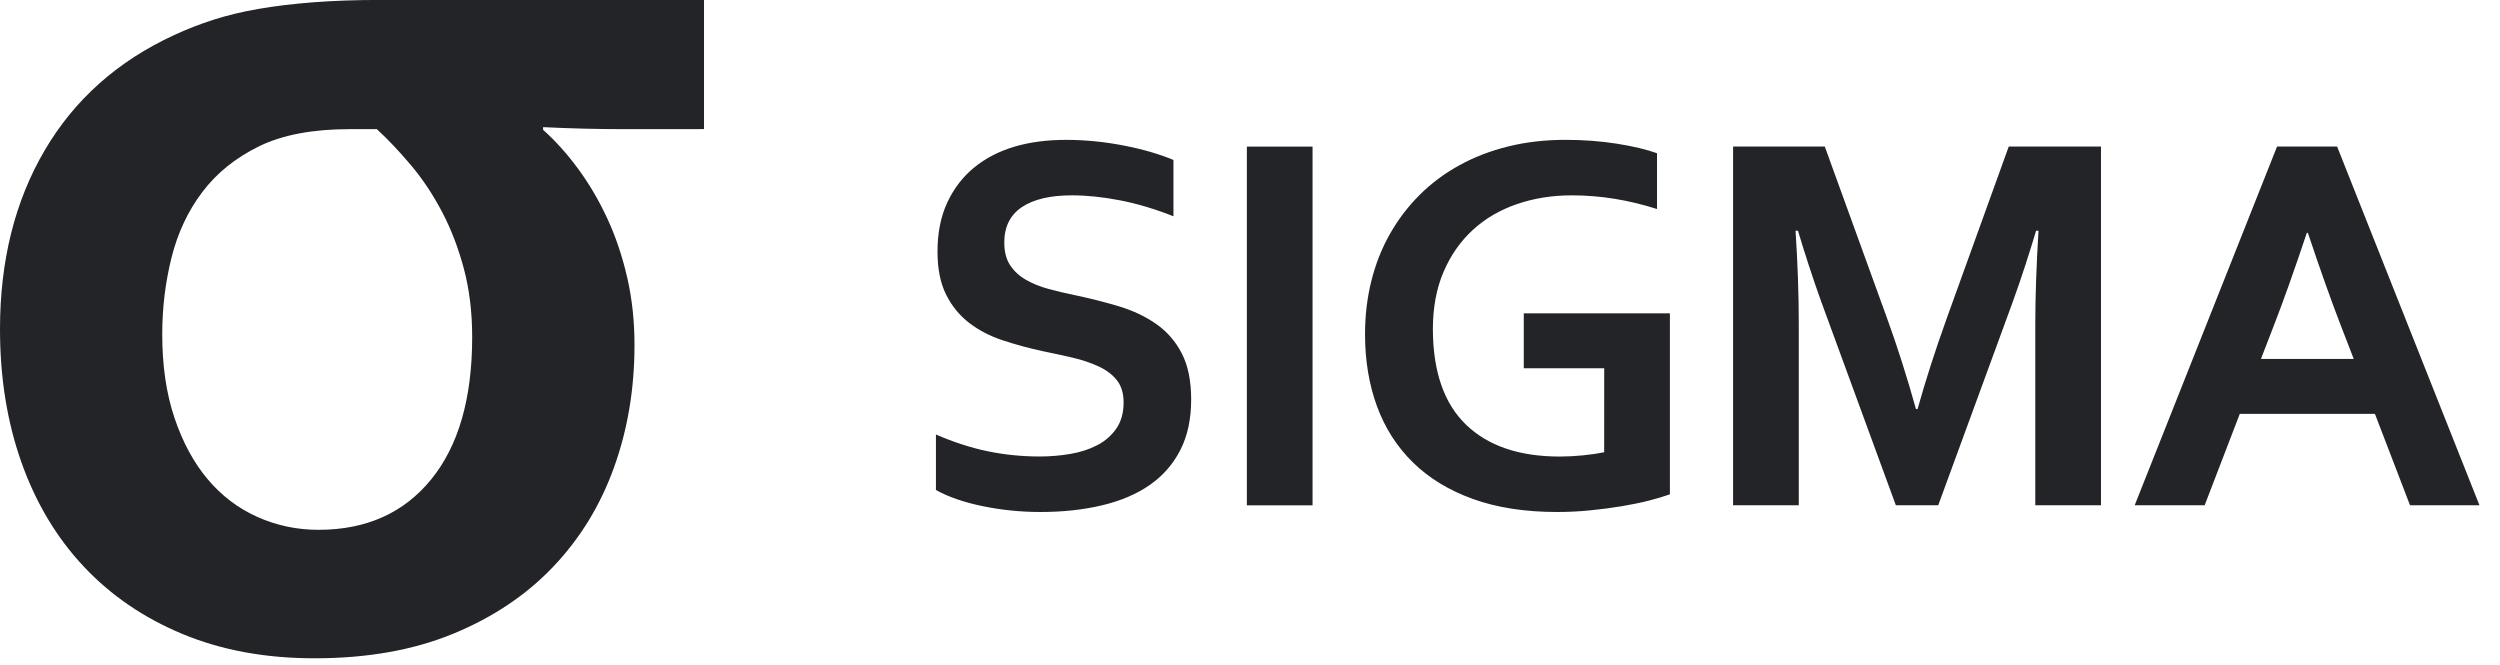
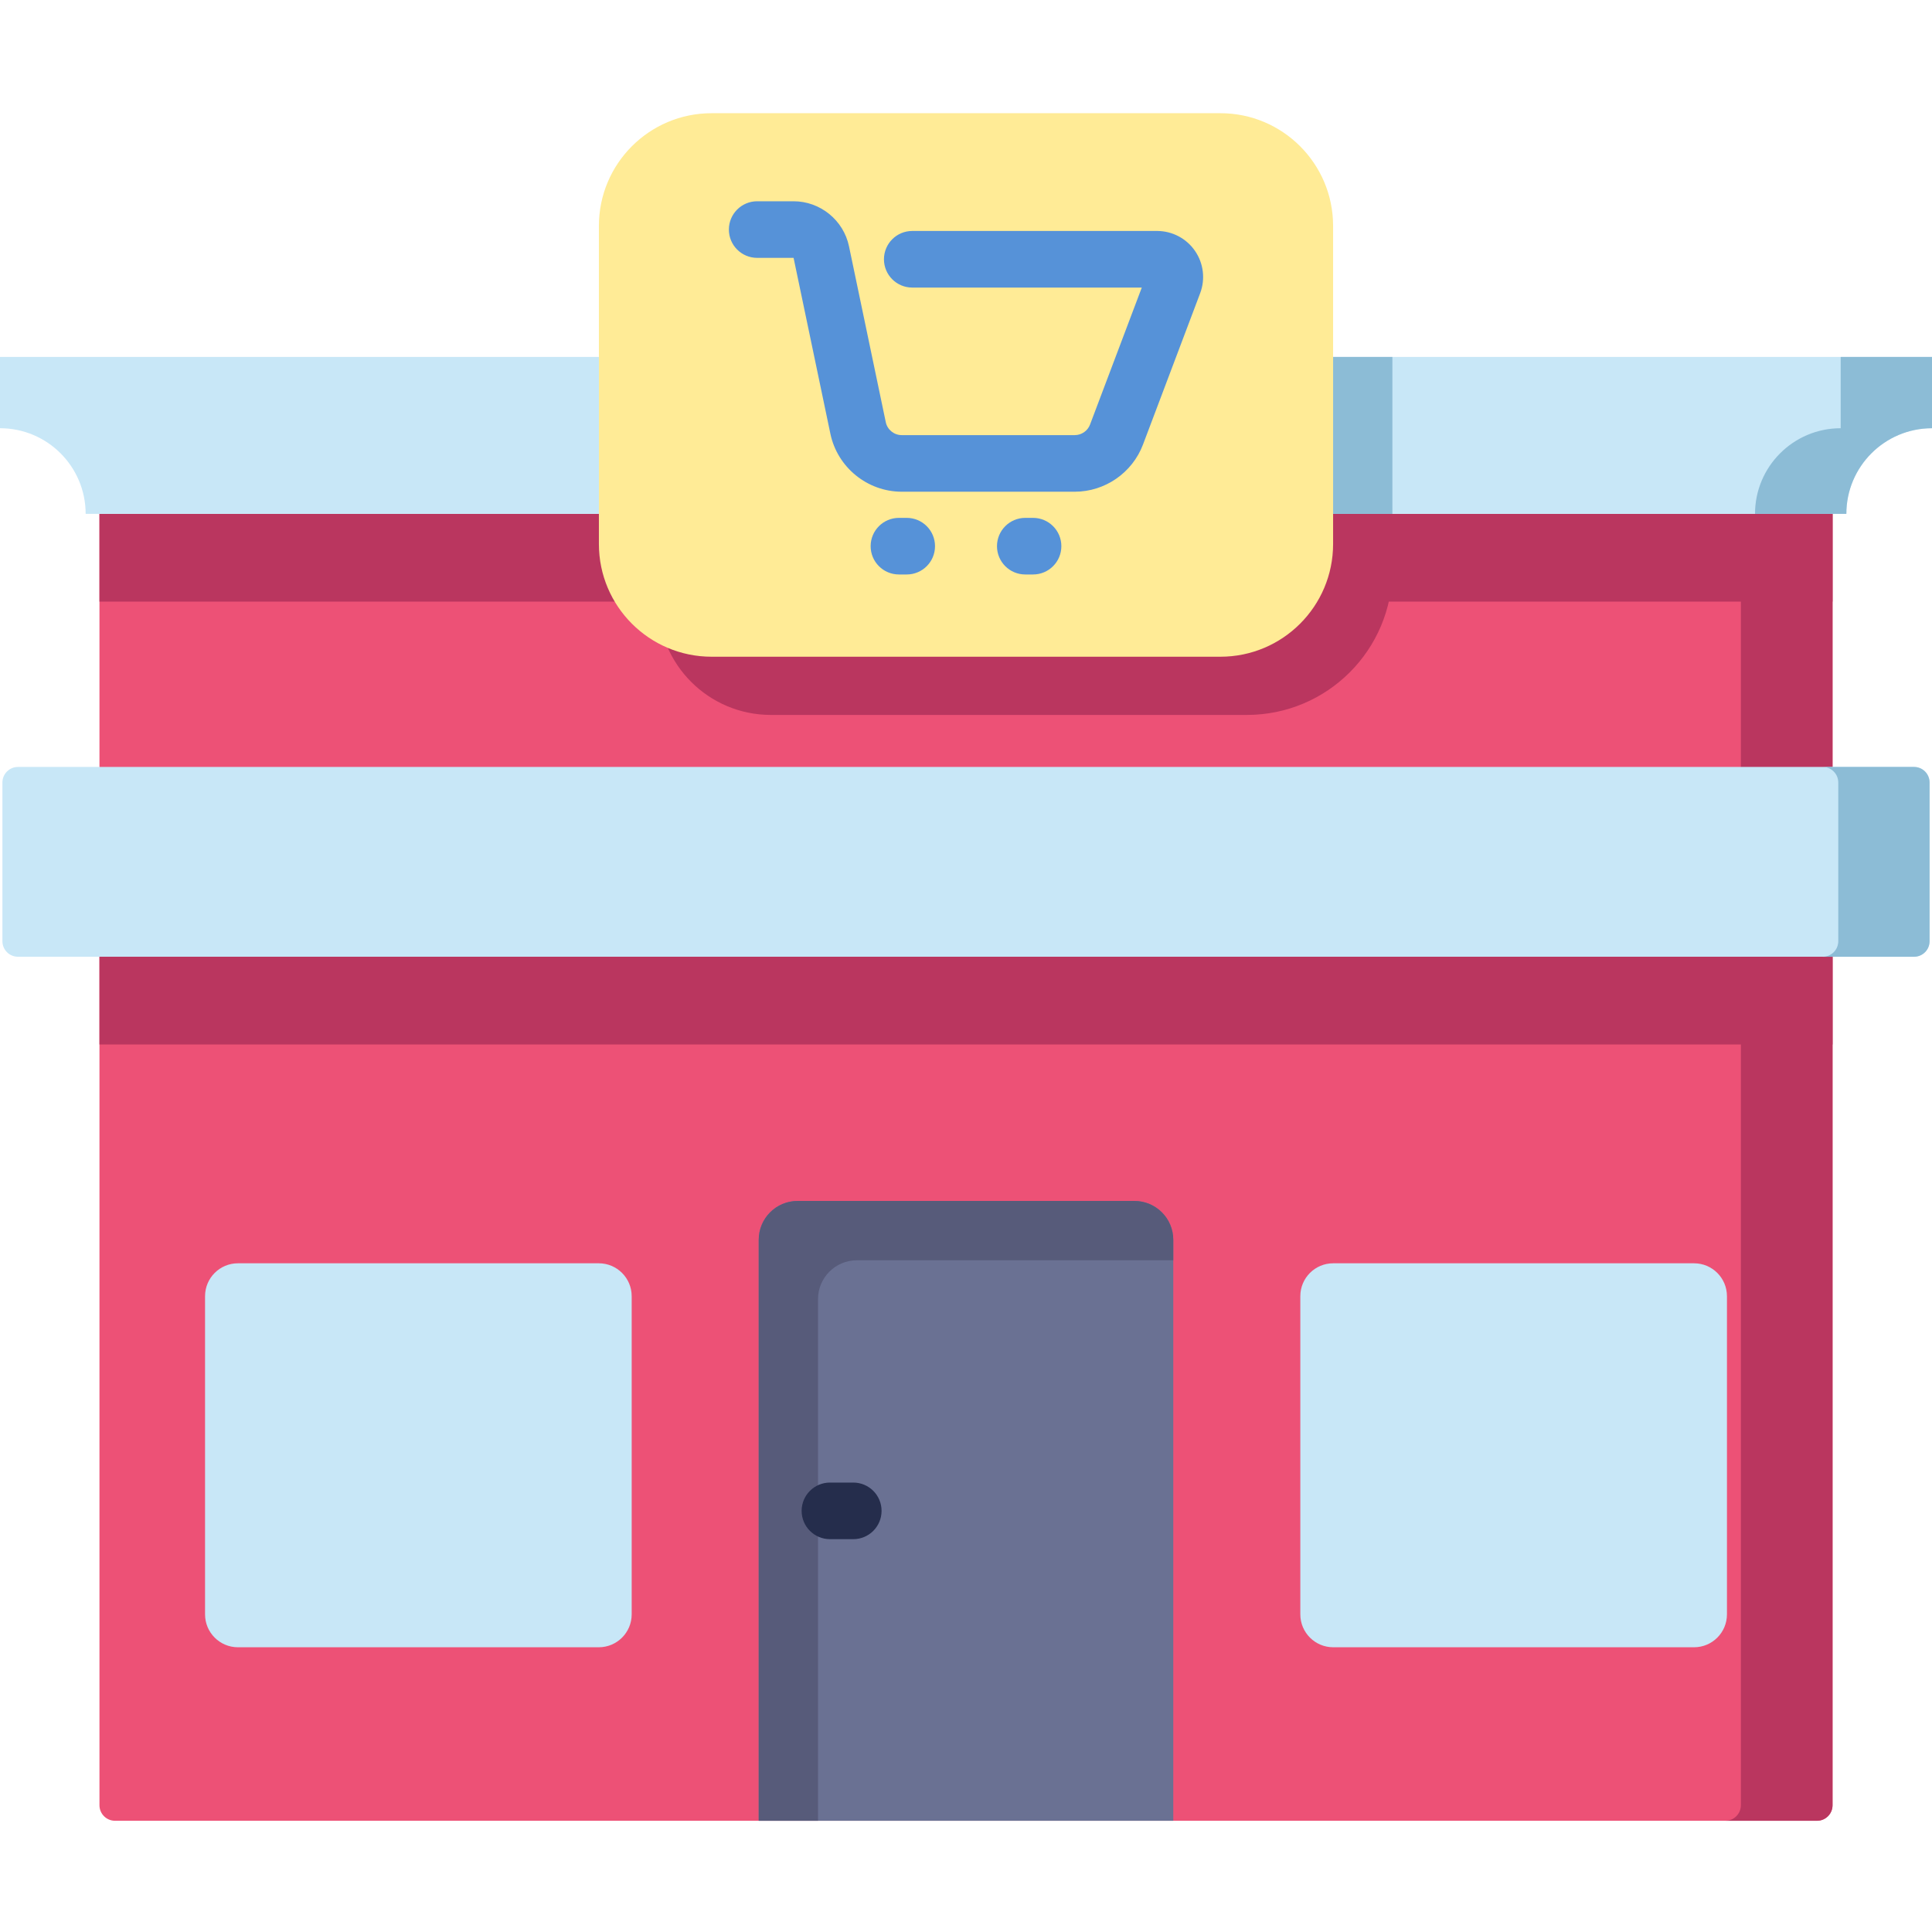
- <svg xmlns="http://www.w3.org/2000/svg" height="25" viewBox="0 0 94 25" width="94">
-   <g fill="#232428" fill-rule="evenodd" transform="translate(0 -1)">
-     <path d="m42.247 16.129c0-.343-.084-.62-.252-.832-.168-.212-.397-.385-.686-.519-.289-.134-.613-.244-.973-.328-.36-.084-.738-.166-1.134-.247-.524-.114-1.025-.25-1.502-.408s-.897-.376-1.26-.655c-.363-.279-.652-.633-.867-1.064-.215-.43-.323-.968-.323-1.613 0-.712.124-1.332.373-1.86.249-.528.586-.964 1.013-1.311.427-.346.928-.605 1.502-.776.575-.171 1.222-.257 1.941-.257s1.442.071 2.168.212c.726.141 1.351.323 1.875.544v2.117c-.699-.276-1.369-.476-2.011-.6-.642-.124-1.245-.187-1.81-.187-.813 0-1.44.148-1.88.444s-.66.739-.66 1.331c0 .343.072.625.217.847.145.222.341.405.59.549.249.145.534.26.857.348.323.087.665.168 1.028.242.571.121 1.117.26 1.638.418s.983.378 1.386.66c.403.282.723.65.958 1.104s.353 1.033.353 1.739c0 .726-.134 1.354-.403 1.885-.269.531-.65.97-1.144 1.316-.494.346-1.094.603-1.8.771-.706.168-1.479.252-2.319.252-.733 0-1.453-.072-2.162-.217-.709-.145-1.299-.348-1.769-.61v-2.087c.665.289 1.314.499 1.946.63.632.131 1.284.197 1.956.197.39 0 .773-.032 1.149-.096.376-.064.714-.173 1.013-.328.299-.155.539-.365.721-.63s.272-.593.272-.983zm4.635 3.871v-13.489h2.47v13.489zm13.436-5.152h-3.024v-2.067h5.494v6.805c-.202.074-.459.151-.771.232s-.662.153-1.048.217c-.386.064-.785.116-1.195.156s-.817.06-1.22.06c-1.21 0-2.267-.163-3.171-.489-.904-.326-1.657-.785-2.258-1.376-.602-.591-1.052-1.295-1.351-2.112-.299-.817-.449-1.719-.449-2.707 0-.699.079-1.366.237-2.001.158-.635.39-1.223.696-1.764.306-.541.677-1.03 1.114-1.467s.936-.81 1.497-1.119c.561-.309 1.176-.546 1.845-.711.669-.165 1.386-.247 2.152-.247.679 0 1.324.049 1.936.146s1.112.217 1.502.358v2.097c-.524-.168-1.054-.296-1.588-.383-.534-.087-1.074-.131-1.618-.131-.733 0-1.418.109-2.057.328-.639.218-1.191.541-1.658.968-.467.427-.835.953-1.104 1.578-.269.625-.403 1.348-.403 2.168.007 1.593.423 2.788 1.25 3.584.827.796 2 1.195 3.518 1.195.282 0 .575-.015.877-.045.302-.03.568-.069.796-.116zm11.783 1.532c.296-1.062.662-2.201 1.099-3.418l2.329-6.452h3.468v13.489h-2.47v-6.835c0-1.001.04-2.164.121-3.488h-.091c-.114.383-.249.813-.403 1.29-.155.477-.316.948-.484 1.411l-2.793 7.622h-1.593l-2.793-7.622c-.168-.464-.329-.934-.484-1.411-.155-.477-.289-.907-.403-1.29h-.091c.081 1.243.121 2.403.121 3.478v6.845h-2.47v-13.489h3.448l2.329 6.422c.39 1.069.756 2.218 1.099 3.448zm17.196.181h-5.081l-1.321 3.438h-2.631l5.353-13.489h2.258l5.353 13.489h-2.611zm-2.561-6.805c-.47 1.411-.891 2.591-1.26 3.539l-.464 1.2h3.488l-.464-1.2c-.37-.954-.79-2.134-1.26-3.539z" />
-     <path d="m23.408 5.856c-.946 0-1.942-.025-2.988-.075v.1c.465.415.905.905 1.32 1.469.415.564.78 1.187 1.096 1.868.315.681.564 1.419.747 2.216s.274 1.644.274 2.54c0 1.644-.257 3.179-.772 4.607-.515 1.428-1.278 2.673-2.291 3.735-1.013 1.063-2.266 1.901-3.76 2.515s-3.229.921-5.205.921c-1.843 0-3.495-.303-4.956-.909-1.461-.606-2.702-1.453-3.723-2.54-1.021-1.087-1.801-2.391-2.341-3.91s-.809-3.192-.809-5.018c0-2.573.56-4.814 1.681-6.724s2.743-3.354 4.868-4.333c.465-.216.955-.407 1.469-.573.515-.166 1.083-.303 1.706-.411.623-.108 1.312-.191 2.067-.249.755-.058 1.598-.087 2.528-.087h12.152v4.856zm-10.26 0c-1.395 0-2.532.216-3.412.647-.88.432-1.59 1.004-2.129 1.718-.54.714-.926 1.536-1.158 2.465-.232.93-.349 1.893-.349 2.889 0 1.179.154 2.225.461 3.138s.722 1.681 1.245 2.303c.523.623 1.146 1.096 1.868 1.419.722.324 1.49.486 2.303.486 1.793 0 3.204-.631 4.233-1.893 1.029-1.262 1.544-3.046 1.544-5.354 0-.93-.104-1.785-.311-2.565-.208-.78-.481-1.494-.822-2.142-.34-.647-.726-1.229-1.158-1.743s-.863-.971-1.295-1.37z" />
+ <svg xmlns="http://www.w3.org/2000/svg" height="512pt" viewBox="0 -29 512 511" width="512pt">
+   <path d="m26.359 106.684v342.219c0 2.273 1.844 4.121 4.121 4.121h451.039c2.277 0 4.121-1.848 4.121-4.121v-342.219zm0 0" fill="#ed5176" />
+   <g fill="#ba365f">
+     <path d="m26.359 224.047h459.281v23.25h-459.281zm0 0" />
+     <path d="m26.359 106.684h459.281v23.25h-459.281zm0 0" />
+     <path d="m174.426 106.684v23.414c0 16.496 13.371 29.867 29.867 29.867h126.148c21.293 0 38.555-17.262 38.555-38.555v-14.727zm0 0" />
+     <path d="m461.348 106.684v342.219c0 2.273-1.844 4.121-4.121 4.121h24.293c2.277 0 4.121-1.848 4.121-4.121v-342.219zm0 0" />
  </g>
+   <path d="m201.07 299.07v153.953h109.859v-153.953c0-5.691-4.613-10.305-10.305-10.305h-89.254c-5.688 0-10.301 4.613-10.301 10.305zm0 0" fill="#6a7193" />
+   <path d="m216.781 314.793c0-5.691 4.613-10.305 10.305-10.305h83.844v-5.418c0-5.691-4.613-10.305-10.301-10.305h-89.254c-5.691 0-10.305 4.613-10.305 10.305v153.953h15.711zm0 0" fill="#575b7a" />
+   <path d="m.641 177.871v42.055c0 2.277 1.844 4.121 4.121 4.121h502.477c2.277 0 4.121-1.844 4.121-4.121v-42.055c0-2.277-1.844-4.121-4.121-4.121h-502.477c-2.277 0-4.121 1.844-4.121 4.121zm0 0" fill="#c8e7f7" />
+   <path d="m507.238 173.75h-24.199c2.277 0 4.121 1.844 4.121 4.121v42.059c0 2.273-1.844 4.121-4.121 4.121h24.199c2.277 0 4.121-1.848 4.121-4.121v-42.059c0-2.277-1.844-4.121-4.121-4.121zm0 0" fill="#8cbcd6" />
+   <path d="m344.598 314.008v84.312c0 4.816 3.906 8.723 8.723 8.723h95.617c4.82 0 8.723-3.906 8.723-8.723v-84.312c0-4.82-3.902-8.723-8.723-8.723h-95.617c-4.82-.004-8.723 3.902-8.723 8.723zm0 0" fill="#c8e7f7" />
+   <path d="m54.34 314.008v84.312c0 4.816 3.902 8.723 8.723 8.723h95.617c4.82 0 8.723-3.906 8.723-8.723v-84.312c0-4.82-3.906-8.723-8.723-8.723h-95.617c-4.82-.004-8.723 3.902-8.723 8.723zm0 0" fill="#c8e7f7" />
+   <path d="m512 83.984v-18.895h-512v18.895c12.535 0 22.699 10.164 22.699 22.699h466.602c0-12.535 10.164-22.699 22.699-22.699zm0 0" fill="#c8e7f7" />
+   <path d="m174.426 65.09h194.57v41.594h-194.57zm0 0" fill="#8cbcd6" />
+   <path d="m487.801 65.09v18.895c-12.539 0-22.703 10.164-22.703 22.699h24.203c0-12.535 10.164-22.699 22.699-22.699v-18.895zm0 0" fill="#8cbcd6" />
+   <path d="m158.715 30.367v84.305c0 16.492 13.371 29.867 29.867 29.867h134.836c16.492 0 29.867-13.375 29.867-29.867v-84.305c0-16.496-13.375-29.867-29.867-29.867h-134.836c-16.496 0-29.867 13.371-29.867 29.867zm0 0" fill="#ffeb96" />
+   <path d="m226.125 378.395h-6.184c-4.141 0-7.5-3.359-7.5-7.5s3.359-7.5 7.5-7.5h6.184c4.145 0 7.5 3.359 7.5 7.5s-3.355 7.5-7.5 7.5zm0 0" fill="#252d4c" />
+   <path d="m284.84 100.809h-45.883c-9.09 0-17.035-6.457-18.895-15.355l-9.754-46.617h-9.648c-4.145 0-7.5-3.359-7.5-7.5 0-4.141 3.355-7.5 7.5-7.5h9.648c7.062 0 13.238 5.02 14.684 11.93l9.75 46.617c.414 1.984 2.188 3.426 4.215 3.426h45.883c1.777 0 3.398-1.121 4.027-2.785l13.719-36.316h-60.828c-4.145 0-7.5-3.359-7.5-7.5s3.355-7.5 7.5-7.5h64.887c4.004 0 7.754 1.969 10.031 5.262 2.277 3.293 2.793 7.496 1.375 11.242l-15.152 40.113c-2.82 7.465-10.078 12.484-18.059 12.484zm0 0" fill="#5692d8" />
+   <path d="m240.289 122.742h-2.059c-4.145 0-7.5-3.355-7.5-7.5 0-4.141 3.355-7.5 7.5-7.5h2.059c4.145 0 7.5 3.359 7.5 7.5 0 4.145-3.355 7.5-7.5 7.5zm0 0" fill="#5692d8" />
+   <path d="m273.77 122.742h-2.059c-4.145 0-7.5-3.355-7.5-7.5 0-4.141 3.355-7.5 7.5-7.5h2.059c4.145 0 7.5 3.359 7.5 7.5 0 4.145-3.355 7.5-7.5 7.5zm0 0" fill="#5692d8" />
</svg>
